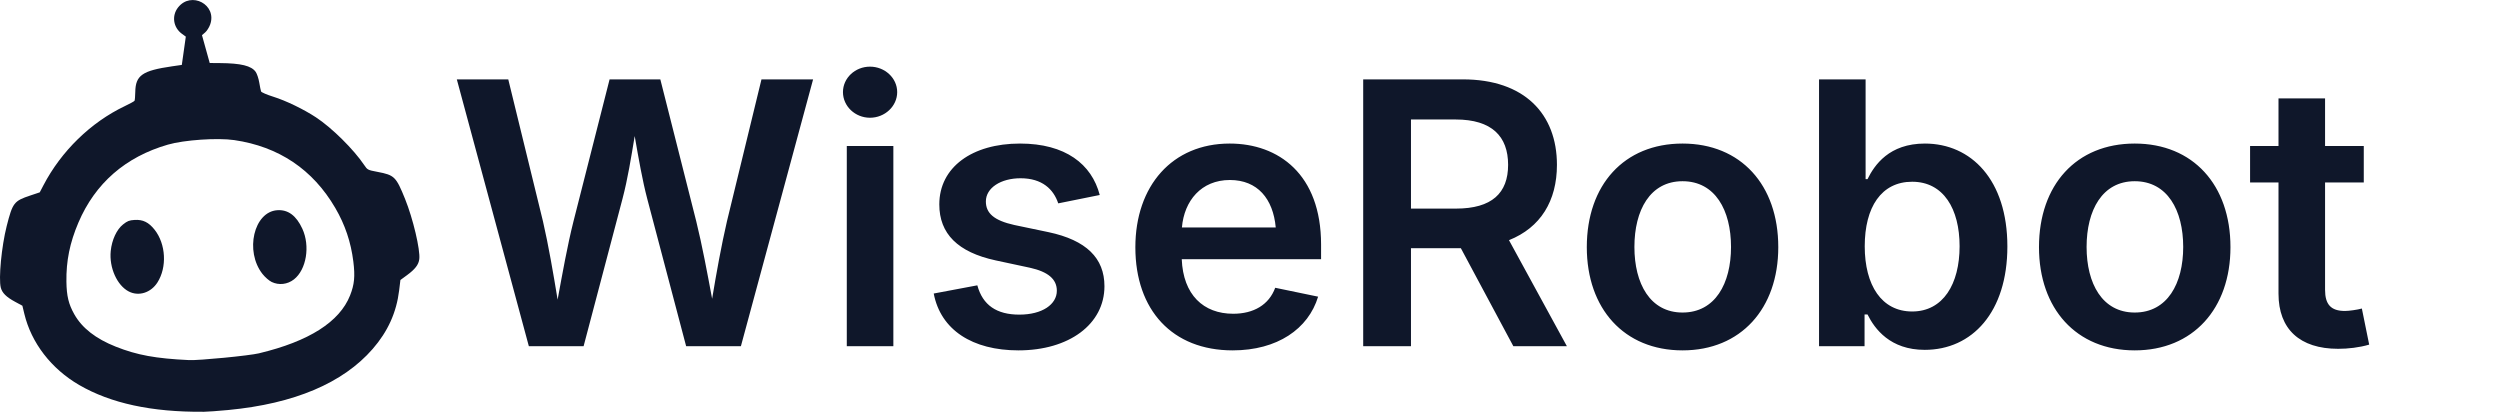
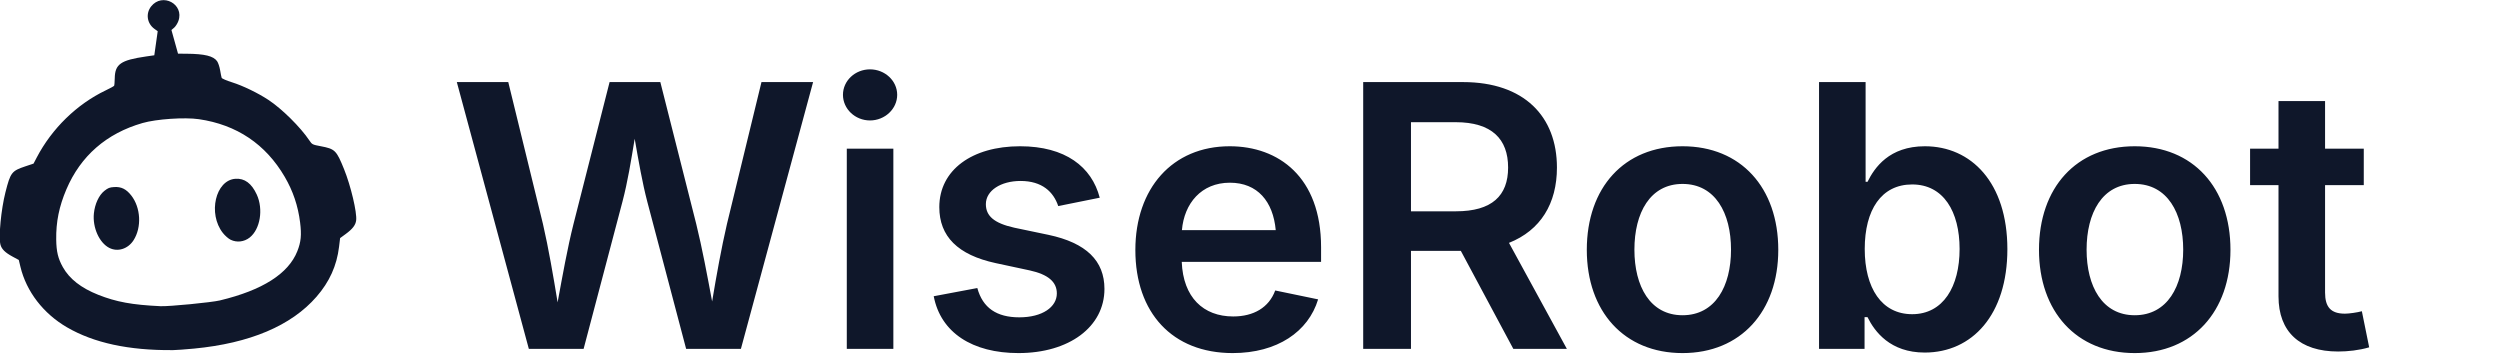
- <svg xmlns="http://www.w3.org/2000/svg" width="224.0" height="36.896" viewBox="0 0 224.0 36.896" version="1.1">
-   <g transform="translate(-159.3422,-68.44234)">
-     <path style="fill:#0f172a;stroke-width:0.1" d="m 177.549,105.337 c -4.613,0.036 -8.28,-0.756 -11.114,-2.4 -2.496,-1.448 -4.287,-3.772 -4.912,-6.374 l -0.175,-0.728 -0.652,-0.352 c -0.791,-0.427 -1.159,-0.792 -1.283,-1.27 -0.209,-0.807 0.068,-3.698 0.528,-5.511 0.531,-2.093 0.654,-2.253 2.106,-2.739 l 0.857,-0.287 0.329,-0.63 c 1.601,-3.067 4.243,-5.64 7.281,-7.09 0.455,-0.217 0.851,-0.434 0.882,-0.482 0.03,-0.048 0.06,-0.404 0.067,-0.789 0.023,-1.492 0.626,-1.913 3.293,-2.3 l 0.877,-0.127 0.179,-1.267 0.179,-1.267 -0.345,-0.25 c -0.784,-0.567 -0.938,-1.616 -0.349,-2.365 1.177,-1.495 3.519,-0.24 2.873,1.539 -0.093,0.256 -0.296,0.574 -0.45,0.705 l -0.281,0.239 0.347,1.248 0.347,1.248 0.904,0.007 c 1.907,0.015 2.828,0.241 3.214,0.787 0.117,0.166 0.259,0.59 0.32,0.953 0.06,0.36 0.133,0.72 0.163,0.801 0.029,0.081 0.525,0.294 1.1,0.474 1.123,0.351 2.714,1.119 3.817,1.845 1.428,0.938 3.387,2.877 4.329,4.283 0.284,0.424 0.314,0.439 1.19,0.605 1.516,0.288 1.658,0.427 2.468,2.43 0.707,1.747 1.372,4.558 1.273,5.383 -0.059,0.497 -0.372,0.906 -1.097,1.438 l -0.595,0.436 -0.113,0.929 c -0.241,1.982 -1.008,3.68 -2.372,5.248 -2.662,3.061 -7.031,4.909 -12.935,5.472 -0.905,0.086 -1.917,0.159 -2.248,0.162 z m 5.014,-5.242 c 4.468,-1.071 7.207,-2.814 8.145,-5.181 0.388,-0.98 0.459,-1.707 0.294,-3.032 -0.217,-1.747 -0.743,-3.307 -1.62,-4.809 -2.012,-3.447 -5.065,-5.497 -9.05,-6.078 -1.503,-0.219 -4.483,-0.016 -5.943,0.405 -3.8,1.095 -6.521,3.466 -8.023,6.99 -0.77,1.806 -1.101,3.44 -1.073,5.294 0.019,1.282 0.196,2.011 0.704,2.914 0.696,1.236 1.923,2.194 3.725,2.908 1.905,0.755 3.574,1.06 6.558,1.201 0.887,0.042 5.385,-0.395 6.283,-0.61 z m -11.671,-5.53 c -1.063,-0.543 -1.78,-2.146 -1.628,-3.637 0.102,-0.997 0.533,-1.924 1.104,-2.376 0.391,-0.309 0.55,-0.372 1.027,-0.403 0.749,-0.049 1.274,0.208 1.804,0.882 1.01,1.285 1.119,3.357 0.249,4.721 -0.586,0.919 -1.672,1.264 -2.555,0.812 z m 12.792,-0.859 c -0.235,-0.113 -0.592,-0.425 -0.825,-0.72 -1.597,-2.034 -0.777,-5.566 1.326,-5.709 0.966,-0.066 1.704,0.48 2.248,1.662 0.713,1.551 0.364,3.66 -0.752,4.536 -0.581,0.455 -1.346,0.544 -1.997,0.232 z" id="path245" />
+ <svg xmlns="http://www.w3.org/2000/svg" width="224.0" height="32.4" viewBox="0 0 224.0 32.4" version="1.1">
+   <g transform="translate(-159.3422,-68.2)">
+     <g transform="translate(159.2 83.89) scale(0.85) translate(-159.2 -86.89)">
+       <path style="fill:#0f172a;stroke-width:0.1" d="m 177.549,105.337 c -4.613,0.036 -8.28,-0.756 -11.114,-2.4 -2.496,-1.448 -4.287,-3.772 -4.912,-6.374 l -0.175,-0.728 -0.652,-0.352 c -0.791,-0.427 -1.159,-0.792 -1.283,-1.27 -0.209,-0.807 0.068,-3.698 0.528,-5.511 0.531,-2.093 0.654,-2.253 2.106,-2.739 l 0.857,-0.287 0.329,-0.63 c 1.601,-3.067 4.243,-5.64 7.281,-7.09 0.455,-0.217 0.851,-0.434 0.882,-0.482 0.03,-0.048 0.06,-0.404 0.067,-0.789 0.023,-1.492 0.626,-1.913 3.293,-2.3 l 0.877,-0.127 0.179,-1.267 0.179,-1.267 -0.345,-0.25 c -0.784,-0.567 -0.938,-1.616 -0.349,-2.365 1.177,-1.495 3.519,-0.24 2.873,1.539 -0.093,0.256 -0.296,0.574 -0.45,0.705 l -0.281,0.239 0.347,1.248 0.347,1.248 0.904,0.007 c 1.907,0.015 2.828,0.241 3.214,0.787 0.117,0.166 0.259,0.59 0.32,0.953 0.06,0.36 0.133,0.72 0.163,0.801 0.029,0.081 0.525,0.294 1.1,0.474 1.123,0.351 2.714,1.119 3.817,1.845 1.428,0.938 3.387,2.877 4.329,4.283 0.284,0.424 0.314,0.439 1.19,0.605 1.516,0.288 1.658,0.427 2.468,2.43 0.707,1.747 1.372,4.558 1.273,5.383 -0.059,0.497 -0.372,0.906 -1.097,1.438 l -0.595,0.436 -0.113,0.929 c -0.241,1.982 -1.008,3.68 -2.372,5.248 -2.662,3.061 -7.031,4.909 -12.935,5.472 -0.905,0.086 -1.917,0.159 -2.248,0.162 z m 5.014,-5.242 c 4.468,-1.071 7.207,-2.814 8.145,-5.181 0.388,-0.98 0.459,-1.707 0.294,-3.032 -0.217,-1.747 -0.743,-3.307 -1.62,-4.809 -2.012,-3.447 -5.065,-5.497 -9.05,-6.078 -1.503,-0.219 -4.483,-0.016 -5.943,0.405 -3.8,1.095 -6.521,3.466 -8.023,6.99 -0.77,1.806 -1.101,3.44 -1.073,5.294 0.019,1.282 0.196,2.011 0.704,2.914 0.696,1.236 1.923,2.194 3.725,2.908 1.905,0.755 3.574,1.06 6.558,1.201 0.887,0.042 5.385,-0.395 6.283,-0.61 z m -11.671,-5.53 c -1.063,-0.543 -1.78,-2.146 -1.628,-3.637 0.102,-0.997 0.533,-1.924 1.104,-2.376 0.391,-0.309 0.55,-0.372 1.027,-0.403 0.749,-0.049 1.274,0.208 1.804,0.882 1.01,1.285 1.119,3.357 0.249,4.721 -0.586,0.919 -1.672,1.264 -2.555,0.812 z m 12.792,-0.859 c -0.235,-0.113 -0.592,-0.425 -0.825,-0.72 -1.597,-2.034 -0.777,-5.566 1.326,-5.709 0.966,-0.066 1.704,0.48 2.248,1.662 0.713,1.551 0.364,3.66 -0.752,4.536 -0.581,0.455 -1.346,0.544 -1.997,0.232 z" id="path245" />
+     </g>
    <text xml:space="preserve" style="font-style:normal;font-variant:normal;font-weight:600;font-stretch:normal;font-size:32.861px;font-family:Montserrat, -apple-system, sans-serif;word-spacing:-3.948px;fill:#0f172a;stroke-width:2.738" x="199.476" y="99.46" id="text344">
      <tspan x="199.476" y="99.46">WiseRobot</tspan>
    </text>
  </g>
</svg>
